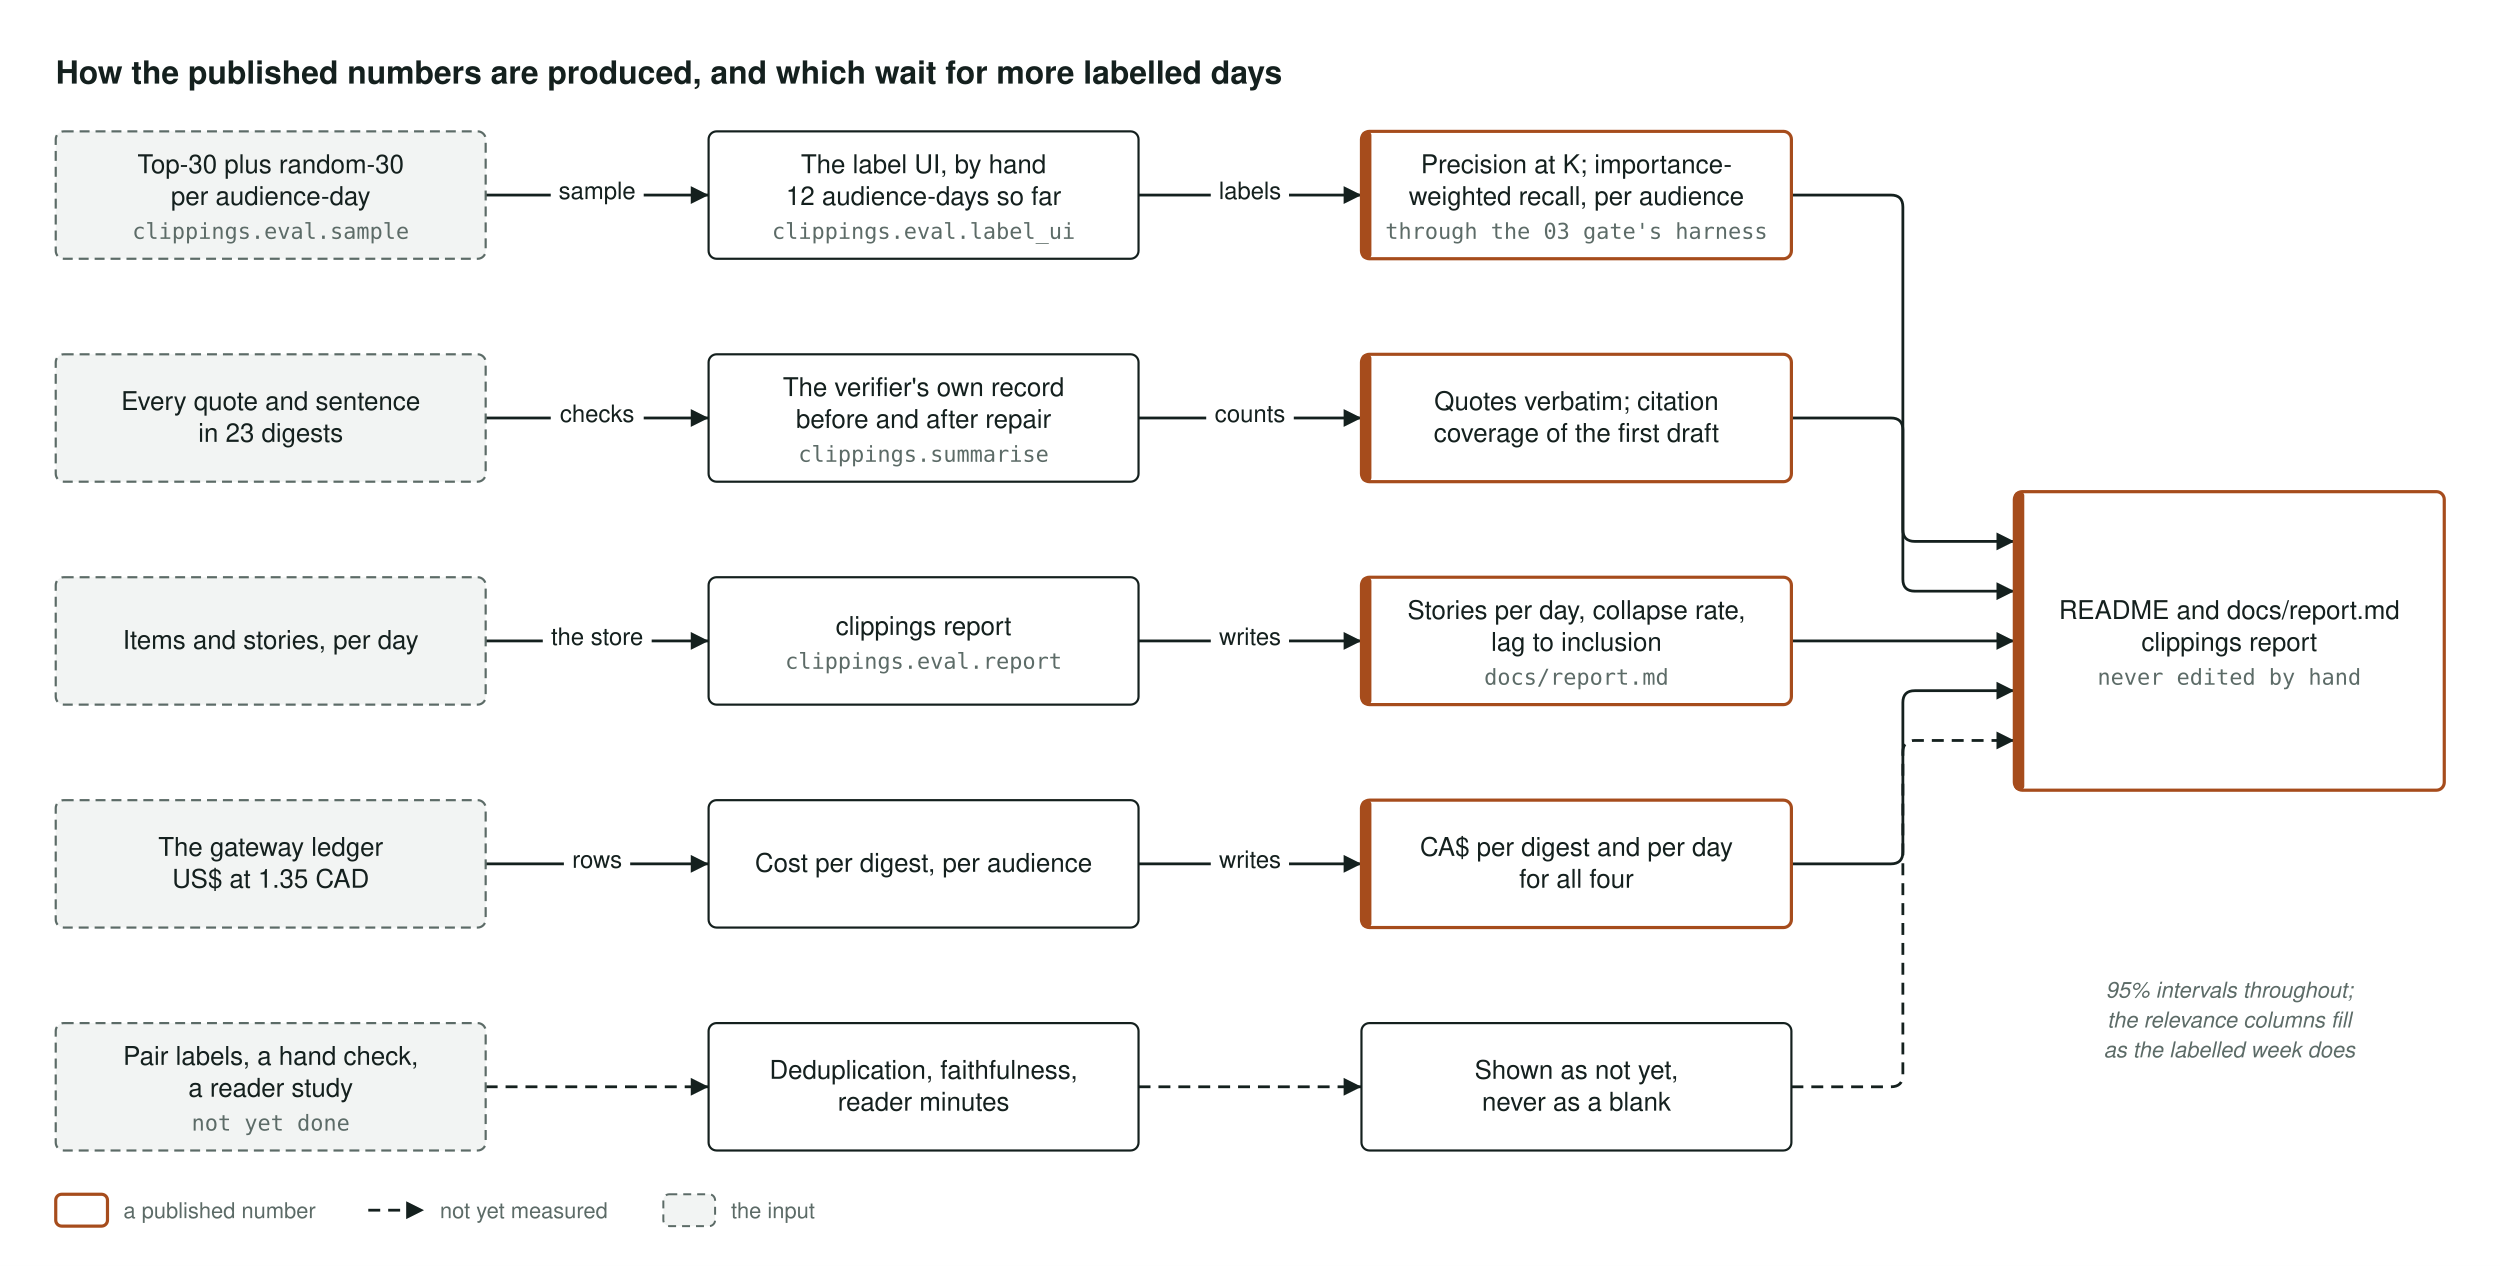
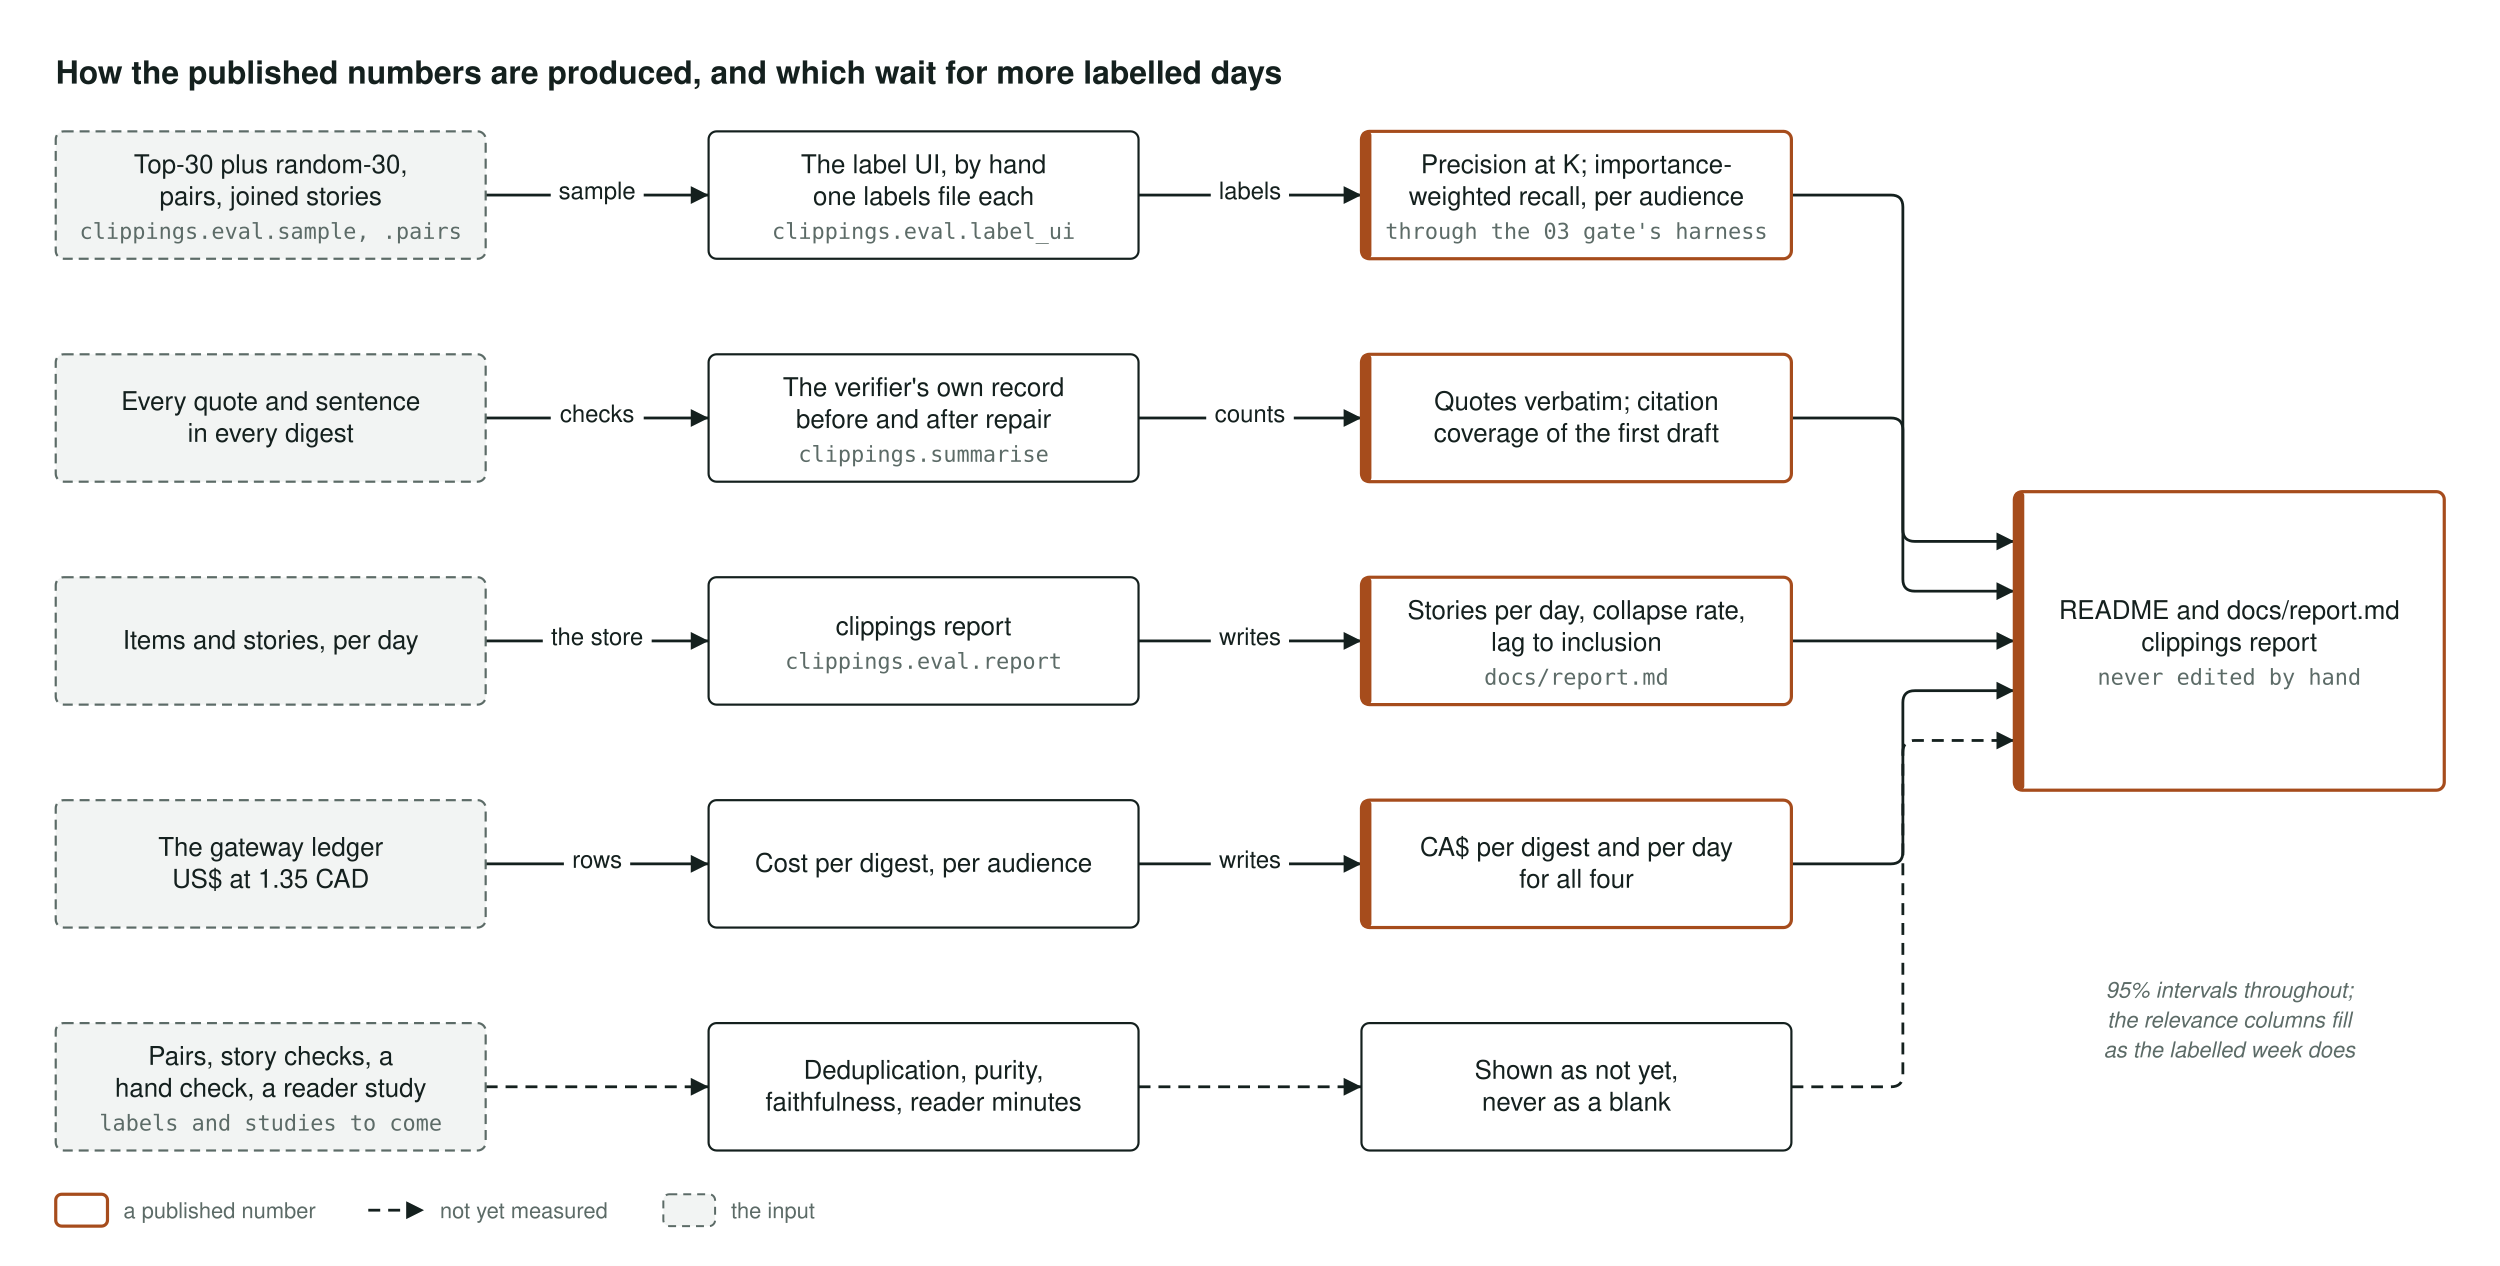
- <svg xmlns="http://www.w3.org/2000/svg" width="1256" height="636" viewBox="0 0 1256 636" role="img" aria-label="Precision and recall come from hand-labelled audience-days drawn by a stratified sampler and scored through the release gate's harness; quote and citation checks come from the verifier's own record; cost comes from the gateway ledger; deduplication, faithfulness and reader time wait for their labels and studies." font-family="'Segoe UI', 'Helvetica Neue', Helvetica, Arial, sans-serif">
+ <svg xmlns="http://www.w3.org/2000/svg" width="1256" height="636" viewBox="0 0 1256 636" role="img" aria-label="Precision and recall come from hand-labelled audience-days drawn by a stratified sampler and scored through the release gate's harness; quote and citation checks come from the verifier's own record; cost comes from the gateway ledger; deduplication and cluster purity have labelling pages and wait for their labels; faithfulness and reader time wait for a hand check and a study." font-family="'Segoe UI', 'Helvetica Neue', Helvetica, Arial, sans-serif">
  <defs>
    <marker id="arrow" viewBox="0 0 10 10" refX="9" refY="5" markerWidth="8" markerHeight="8" orient="auto-start-reverse">
      <path d="M 1 1 L 9 5 L 1 9 z" fill="#14201E" />
    </marker>
    <marker id="arrow-accent" viewBox="0 0 10 10" refX="9" refY="5" markerWidth="8" markerHeight="8" orient="auto-start-reverse">
      <path d="M 1 1 L 9 5 L 1 9 z" fill="#0E6E60" />
    </marker>
    <marker id="arrow-signal" viewBox="0 0 10 10" refX="9" refY="5" markerWidth="8" markerHeight="8" orient="auto-start-reverse">
      <path d="M 1 1 L 9 5 L 1 9 z" fill="#A64C1C" />
    </marker>
    <marker id="arrow-muted" viewBox="0 0 10 10" refX="9" refY="5" markerWidth="8" markerHeight="8" orient="auto-start-reverse">
      <path d="M 1 1 L 9 5 L 1 9 z" fill="#5C6B67" />
    </marker>
  </defs>
  <rect width="1256" height="636" fill="#FFFFFF" />
  <text x="28" y="42" font-size="16" font-weight="700" fill="#14201E">How the published numbers are produced, and which wait for more labelled days</text>
  <path d="M 244.0 98.0 L 356.0 98.0" fill="none" stroke="#14201E" stroke-width="1.4" marker-end="url(#arrow)" />
  <path d="M 572.0 98.0 L 684.0 98.0" fill="none" stroke="#14201E" stroke-width="1.4" marker-end="url(#arrow)" />
  <path d="M 244.0 210.0 L 356.0 210.0" fill="none" stroke="#14201E" stroke-width="1.4" marker-end="url(#arrow)" />
  <path d="M 572.0 210.0 L 684.0 210.0" fill="none" stroke="#14201E" stroke-width="1.4" marker-end="url(#arrow)" />
  <path d="M 244.0 322.0 L 356.0 322.0" fill="none" stroke="#14201E" stroke-width="1.4" marker-end="url(#arrow)" />
  <path d="M 572.0 322.0 L 684.0 322.0" fill="none" stroke="#14201E" stroke-width="1.4" marker-end="url(#arrow)" />
  <path d="M 244.0 434.0 L 356.0 434.0" fill="none" stroke="#14201E" stroke-width="1.4" marker-end="url(#arrow)" />
  <path d="M 572.0 434.0 L 684.0 434.0" fill="none" stroke="#14201E" stroke-width="1.4" marker-end="url(#arrow)" />
  <path d="M 244.0 546.0 L 356.0 546.0" fill="none" stroke="#14201E" stroke-width="1.4" stroke-dasharray="6 4" marker-end="url(#arrow)" />
  <path d="M 572.0 546.0 L 684.0 546.0" fill="none" stroke="#14201E" stroke-width="1.4" stroke-dasharray="6 4" marker-end="url(#arrow)" />
  <path d="M 900.0 98.0 L 950.0 98.0 Q 956.0 98.0 956.0 104.0 L 956.0 266.0 Q 956.0 272.0 962.0 272.0 L 1012.0 272.0" fill="none" stroke="#14201E" stroke-width="1.4" marker-end="url(#arrow)" />
  <path d="M 900.0 210.0 L 950.0 210.0 Q 956.0 210.0 956.0 216.0 L 956.0 291.0 Q 956.0 297.0 962.0 297.0 L 1012.0 297.0" fill="none" stroke="#14201E" stroke-width="1.4" marker-end="url(#arrow)" />
  <path d="M 900.0 322.0 L 1012.0 322.0" fill="none" stroke="#14201E" stroke-width="1.4" marker-end="url(#arrow)" />
  <path d="M 900.0 434.0 L 950.0 434.0 Q 956.0 434.0 956.0 428.0 L 956.0 353.0 Q 956.0 347.0 962.0 347.0 L 1012.0 347.0" fill="none" stroke="#14201E" stroke-width="1.4" marker-end="url(#arrow)" />
  <path d="M 900.0 546.0 L 950.0 546.0 Q 956.0 546.0 956.0 540.0 L 956.0 378.0 Q 956.0 372.0 962.0 372.0 L 1012.0 372.0" fill="none" stroke="#14201E" stroke-width="1.4" stroke-dasharray="6 4" marker-end="url(#arrow)" />
  <rect x="28.0" y="66.0" width="216.0" height="64.0" rx="4" fill="#F2F4F3" stroke="#5C6B67" stroke-width="1.1" stroke-dasharray="5 3" />
-   <text x="136.0" y="87.0" font-size="13" font-weight="500" text-anchor="middle" fill="#14201E">Top-30 plus random-30</text>
-   <text x="136.0" y="103.0" font-size="13" font-weight="500" text-anchor="middle" fill="#14201E">per audience-day</text>
-   <text x="136.0" y="120.0" font-size="11" font-family="Consolas, Menlo, 'DejaVu Sans Mono', monospace" text-anchor="middle" fill="#5C6B67">clippings.eval.sample</text>
+   <text x="136.0" y="87.0" font-size="13" font-weight="500" text-anchor="middle" fill="#14201E">Top-30 plus random-30,</text>
+   <text x="136.0" y="103.0" font-size="13" font-weight="500" text-anchor="middle" fill="#14201E">pairs, joined stories</text>
+   <text x="136.0" y="120.0" font-size="11" font-family="Consolas, Menlo, 'DejaVu Sans Mono', monospace" text-anchor="middle" fill="#5C6B67">clippings.eval.sample, .pairs</text>
  <rect x="356.0" y="66.0" width="216.0" height="64.0" rx="4" fill="#FFFFFF" stroke="#14201E" stroke-width="1.1" />
  <text x="464.0" y="87.0" font-size="13" font-weight="500" text-anchor="middle" fill="#14201E">The label UI, by hand</text>
-   <text x="464.0" y="103.0" font-size="13" font-weight="500" text-anchor="middle" fill="#14201E">12 audience-days so far</text>
+   <text x="464.0" y="103.0" font-size="13" font-weight="500" text-anchor="middle" fill="#14201E">one labels file each</text>
  <text x="464.0" y="120.0" font-size="11" font-family="Consolas, Menlo, 'DejaVu Sans Mono', monospace" text-anchor="middle" fill="#5C6B67">clippings.eval.label_ui</text>
  <rect x="684.0" y="66.0" width="216.0" height="64.0" rx="4" fill="#FFFFFF" stroke="#A64C1C" stroke-width="1.6" />
  <rect x="684.0" y="66.0" width="5" height="64.0" rx="2" fill="#A64C1C" />
  <text x="792.0" y="87.0" font-size="13" font-weight="500" text-anchor="middle" fill="#14201E">Precision at K; importance-</text>
  <text x="792.0" y="103.0" font-size="13" font-weight="500" text-anchor="middle" fill="#14201E">weighted recall, per audience</text>
  <text x="792.0" y="120.0" font-size="11" font-family="Consolas, Menlo, 'DejaVu Sans Mono', monospace" text-anchor="middle" fill="#5C6B67">through the 03 gate's harness</text>
  <rect x="28.0" y="178.0" width="216.0" height="64.0" rx="4" fill="#F2F4F3" stroke="#5C6B67" stroke-width="1.1" stroke-dasharray="5 3" />
  <text x="136.0" y="206.0" font-size="13" font-weight="500" text-anchor="middle" fill="#14201E">Every quote and sentence</text>
-   <text x="136.0" y="222.0" font-size="13" font-weight="500" text-anchor="middle" fill="#14201E">in 23 digests</text>
+   <text x="136.0" y="222.0" font-size="13" font-weight="500" text-anchor="middle" fill="#14201E">in every digest</text>
  <rect x="356.0" y="178.0" width="216.0" height="64.0" rx="4" fill="#FFFFFF" stroke="#14201E" stroke-width="1.1" />
  <text x="464.0" y="199.0" font-size="13" font-weight="500" text-anchor="middle" fill="#14201E">The verifier's own record</text>
  <text x="464.0" y="215.0" font-size="13" font-weight="500" text-anchor="middle" fill="#14201E">before and after repair</text>
  <text x="464.0" y="232.0" font-size="11" font-family="Consolas, Menlo, 'DejaVu Sans Mono', monospace" text-anchor="middle" fill="#5C6B67">clippings.summarise</text>
  <rect x="684.0" y="178.0" width="216.0" height="64.0" rx="4" fill="#FFFFFF" stroke="#A64C1C" stroke-width="1.6" />
  <rect x="684.0" y="178.0" width="5" height="64.0" rx="2" fill="#A64C1C" />
  <text x="792.0" y="206.0" font-size="13" font-weight="500" text-anchor="middle" fill="#14201E">Quotes verbatim; citation</text>
  <text x="792.0" y="222.0" font-size="13" font-weight="500" text-anchor="middle" fill="#14201E">coverage of the first draft</text>
  <rect x="28.0" y="290.0" width="216.0" height="64.0" rx="4" fill="#F2F4F3" stroke="#5C6B67" stroke-width="1.1" stroke-dasharray="5 3" />
  <text x="136.0" y="326.0" font-size="13" font-weight="500" text-anchor="middle" fill="#14201E">Items and stories, per day</text>
  <rect x="356.0" y="290.0" width="216.0" height="64.0" rx="4" fill="#FFFFFF" stroke="#14201E" stroke-width="1.1" />
  <text x="464.0" y="319.0" font-size="13" font-weight="500" text-anchor="middle" fill="#14201E">clippings report</text>
  <text x="464.0" y="336.0" font-size="11" font-family="Consolas, Menlo, 'DejaVu Sans Mono', monospace" text-anchor="middle" fill="#5C6B67">clippings.eval.report</text>
  <rect x="684.0" y="290.0" width="216.0" height="64.0" rx="4" fill="#FFFFFF" stroke="#A64C1C" stroke-width="1.6" />
  <rect x="684.0" y="290.0" width="5" height="64.0" rx="2" fill="#A64C1C" />
  <text x="792.0" y="311.0" font-size="13" font-weight="500" text-anchor="middle" fill="#14201E">Stories per day, collapse rate,</text>
  <text x="792.0" y="327.0" font-size="13" font-weight="500" text-anchor="middle" fill="#14201E">lag to inclusion</text>
  <text x="792.0" y="344.0" font-size="11" font-family="Consolas, Menlo, 'DejaVu Sans Mono', monospace" text-anchor="middle" fill="#5C6B67">docs/report.md</text>
  <rect x="28.0" y="402.0" width="216.0" height="64.0" rx="4" fill="#F2F4F3" stroke="#5C6B67" stroke-width="1.1" stroke-dasharray="5 3" />
  <text x="136.0" y="430.0" font-size="13" font-weight="500" text-anchor="middle" fill="#14201E">The gateway ledger</text>
  <text x="136.0" y="446.0" font-size="13" font-weight="500" text-anchor="middle" fill="#14201E">US$ at 1.35 CAD</text>
  <rect x="356.0" y="402.0" width="216.0" height="64.0" rx="4" fill="#FFFFFF" stroke="#14201E" stroke-width="1.1" />
  <text x="464.0" y="438.0" font-size="13" font-weight="500" text-anchor="middle" fill="#14201E">Cost per digest, per audience</text>
  <rect x="684.0" y="402.0" width="216.0" height="64.0" rx="4" fill="#FFFFFF" stroke="#A64C1C" stroke-width="1.6" />
  <rect x="684.0" y="402.0" width="5" height="64.0" rx="2" fill="#A64C1C" />
  <text x="792.0" y="430.0" font-size="13" font-weight="500" text-anchor="middle" fill="#14201E">CA$ per digest and per day</text>
  <text x="792.0" y="446.0" font-size="13" font-weight="500" text-anchor="middle" fill="#14201E">for all four</text>
  <rect x="28.0" y="514.0" width="216.0" height="64.0" rx="4" fill="#F2F4F3" stroke="#5C6B67" stroke-width="1.1" stroke-dasharray="5 3" />
-   <text x="136.0" y="535.0" font-size="13" font-weight="500" text-anchor="middle" fill="#14201E">Pair labels, a hand check,</text>
-   <text x="136.0" y="551.0" font-size="13" font-weight="500" text-anchor="middle" fill="#14201E">a reader study</text>
-   <text x="136.0" y="568.0" font-size="11" font-family="Consolas, Menlo, 'DejaVu Sans Mono', monospace" text-anchor="middle" fill="#5C6B67">not yet done</text>
+   <text x="136.0" y="535.0" font-size="13" font-weight="500" text-anchor="middle" fill="#14201E">Pairs, story checks, a</text>
+   <text x="136.0" y="551.0" font-size="13" font-weight="500" text-anchor="middle" fill="#14201E">hand check, a reader study</text>
+   <text x="136.0" y="568.0" font-size="11" font-family="Consolas, Menlo, 'DejaVu Sans Mono', monospace" text-anchor="middle" fill="#5C6B67">labels and studies to come</text>
  <rect x="356.0" y="514.0" width="216.0" height="64.0" rx="4" fill="#FFFFFF" stroke="#14201E" stroke-width="1.1" />
-   <text x="464.0" y="542.0" font-size="13" font-weight="500" text-anchor="middle" fill="#14201E">Deduplication, faithfulness,</text>
-   <text x="464.0" y="558.0" font-size="13" font-weight="500" text-anchor="middle" fill="#14201E">reader minutes</text>
+   <text x="464.0" y="542.0" font-size="13" font-weight="500" text-anchor="middle" fill="#14201E">Deduplication, purity,</text>
+   <text x="464.0" y="558.0" font-size="13" font-weight="500" text-anchor="middle" fill="#14201E">faithfulness, reader minutes</text>
  <rect x="684.0" y="514.0" width="216.0" height="64.0" rx="4" fill="#FFFFFF" stroke="#14201E" stroke-width="1.1" />
  <text x="792.0" y="542.0" font-size="13" font-weight="500" text-anchor="middle" fill="#14201E">Shown as not yet,</text>
  <text x="792.0" y="558.0" font-size="13" font-weight="500" text-anchor="middle" fill="#14201E">never as a blank</text>
  <rect x="1012.0" y="247.0" width="216.0" height="150.0" rx="4" fill="#FFFFFF" stroke="#A64C1C" stroke-width="1.6" />
  <rect x="1012.0" y="247.0" width="5" height="150.0" rx="2" fill="#A64C1C" />
  <text x="1120.0" y="311.0" font-size="13" font-weight="500" text-anchor="middle" fill="#14201E">README and docs/report.md</text>
  <text x="1120.0" y="327.0" font-size="13" font-weight="500" text-anchor="middle" fill="#14201E">clippings report</text>
  <text x="1120.0" y="344.0" font-size="11" font-family="Consolas, Menlo, 'DejaVu Sans Mono', monospace" text-anchor="middle" fill="#5C6B67">never edited by hand</text>
  <rect x="276.7" y="88.0" width="46.7" height="20.0" rx="3" fill="#FFFFFF" />
  <text x="300.0" y="100.0" font-size="12" text-anchor="middle" fill="#14201E">sample</text>
  <rect x="608.3" y="88.0" width="39.3" height="20.0" rx="3" fill="#FFFFFF" />
  <text x="628.0" y="100.0" font-size="12" text-anchor="middle" fill="#14201E">labels</text>
  <rect x="276.7" y="200.0" width="46.7" height="20.0" rx="3" fill="#FFFFFF" />
  <text x="300.0" y="212.0" font-size="12" text-anchor="middle" fill="#14201E">checks</text>
  <rect x="606.0" y="200.0" width="44.0" height="20.0" rx="3" fill="#FFFFFF" />
  <text x="628.0" y="212.0" font-size="12" text-anchor="middle" fill="#14201E">counts</text>
  <rect x="272.7" y="312.0" width="54.7" height="20.0" rx="3" fill="#FFFFFF" />
  <text x="300.0" y="324.0" font-size="12" text-anchor="middle" fill="#14201E">the store</text>
  <rect x="608.3" y="312.0" width="39.3" height="20.0" rx="3" fill="#FFFFFF" />
  <text x="628.0" y="324.0" font-size="12" text-anchor="middle" fill="#14201E">writes</text>
  <rect x="283.3" y="424.0" width="33.3" height="20.0" rx="3" fill="#FFFFFF" />
  <text x="300.0" y="436.0" font-size="12" text-anchor="middle" fill="#14201E">rows</text>
  <rect x="608.3" y="424.0" width="39.3" height="20.0" rx="3" fill="#FFFFFF" />
  <text x="628.0" y="436.0" font-size="12" text-anchor="middle" fill="#14201E">writes</text>
  <text x="1120.0" y="501.2" font-size="11" text-anchor="middle" fill="#5C6B67" font-style="italic">95% intervals throughout;</text>
  <text x="1120.0" y="516.2" font-size="11" text-anchor="middle" fill="#5C6B67" font-style="italic">the relevance columns fill</text>
  <text x="1120.0" y="531.2" font-size="11" text-anchor="middle" fill="#5C6B67" font-style="italic">as the labelled week does</text>
  <rect x="28" y="600" width="26" height="16" rx="3" fill="#FFFFFF" stroke="#A64C1C" stroke-width="1.6" />
  <text x="62" y="612" font-size="11" fill="#5C6B67">a published number</text>
  <path d="M 185.02 608 L 213.02 608" stroke="#14201E" stroke-width="1.4" fill="none" stroke-dasharray="6 4" marker-end="url(#arrow)" />
  <text x="221.02" y="612" font-size="11" fill="#5C6B67">not yet measured</text>
  <rect x="333.26" y="600" width="26" height="16" rx="3" fill="#F2F4F3" stroke="#5C6B67" stroke-dasharray="4 3" />
  <text x="367.26" y="612" font-size="11" fill="#5C6B67">the input</text>
</svg>
